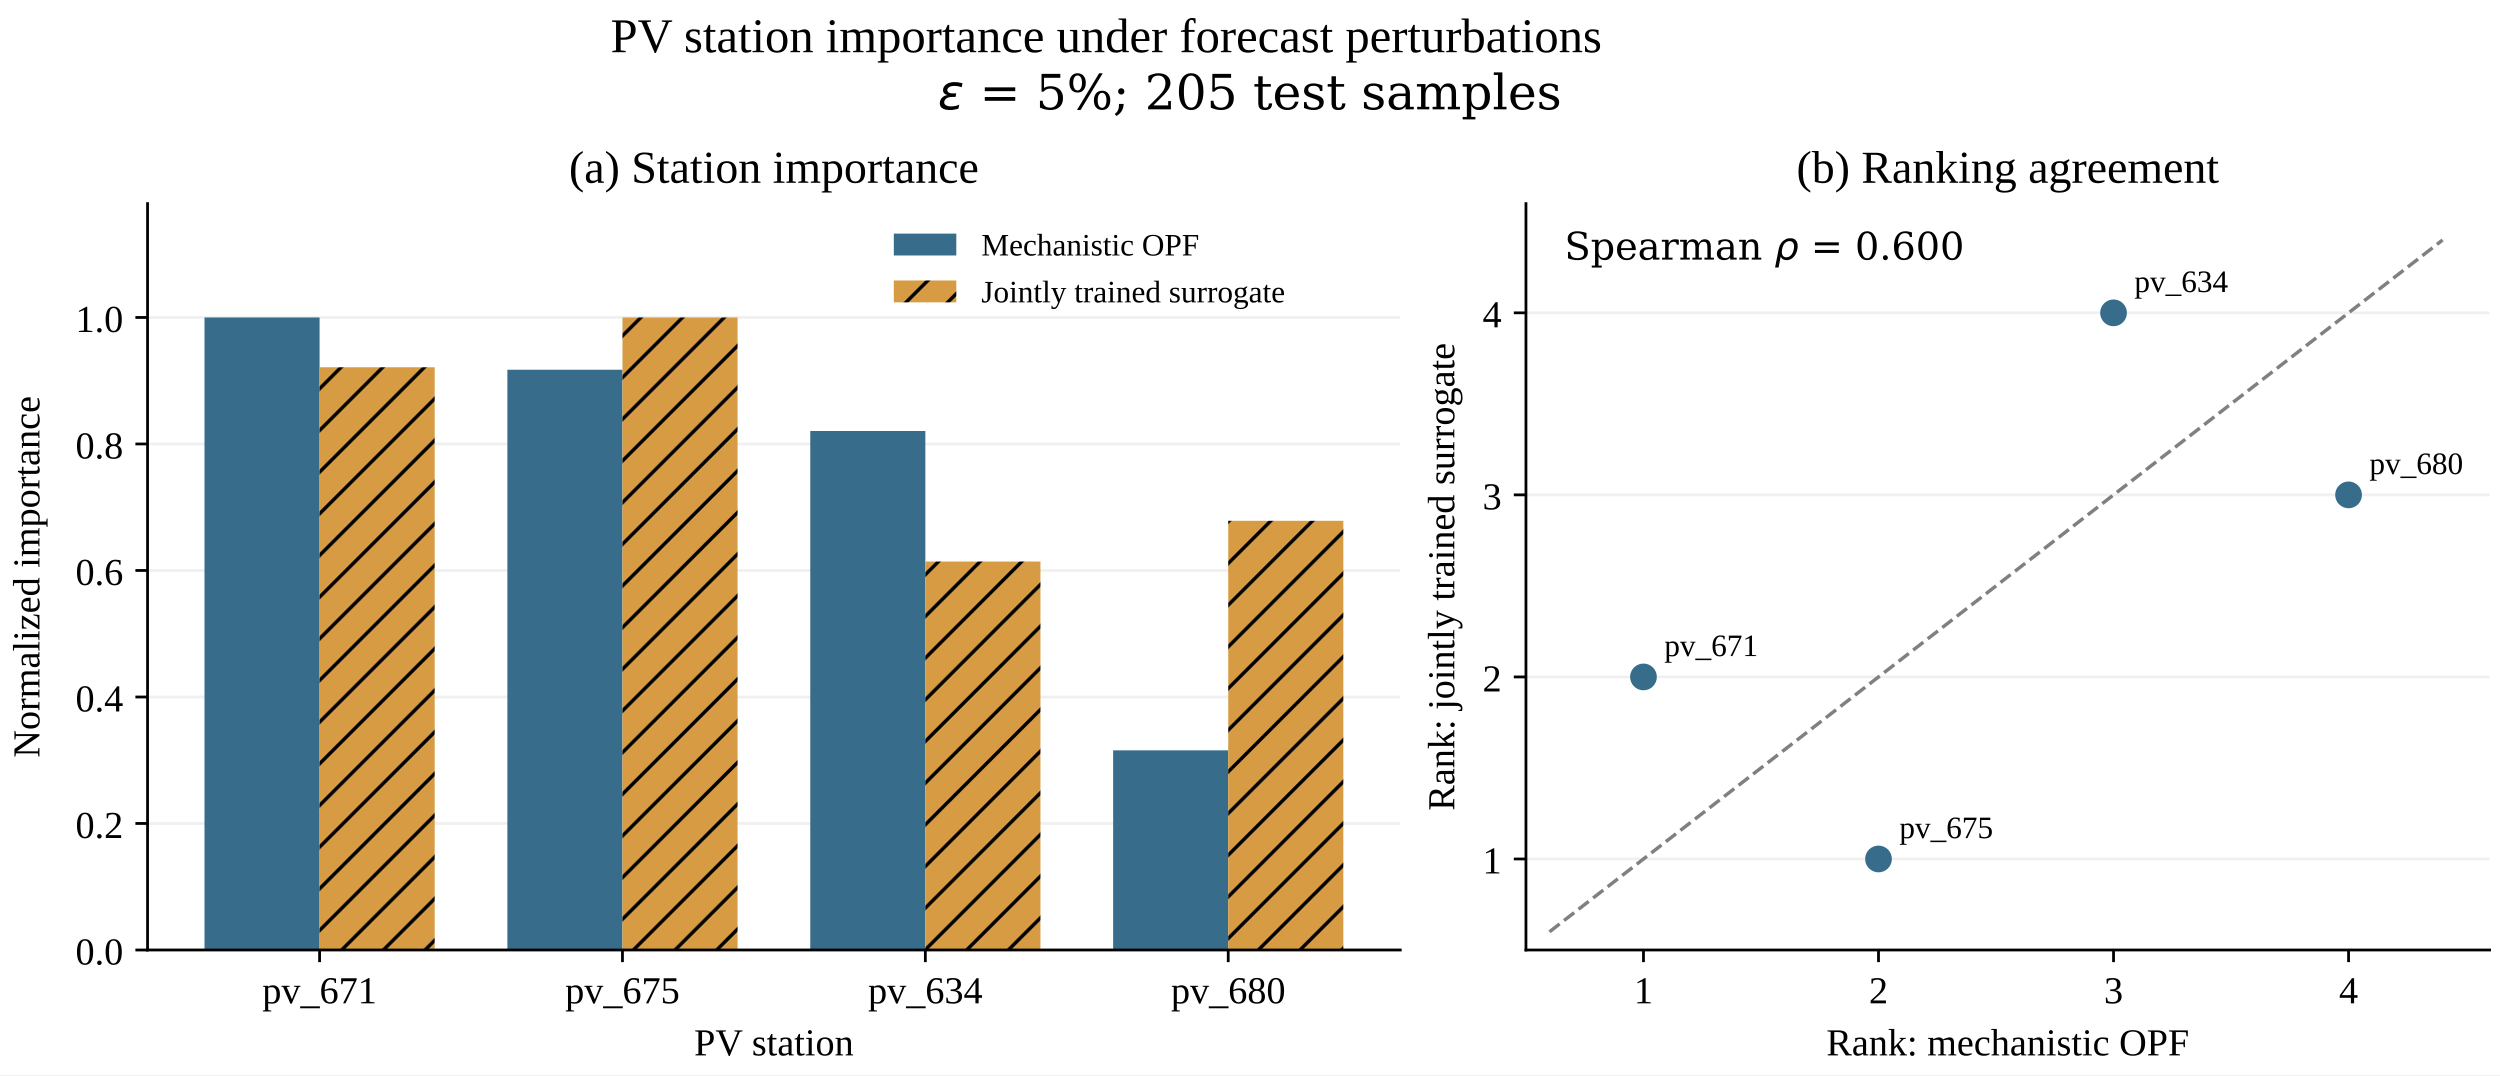
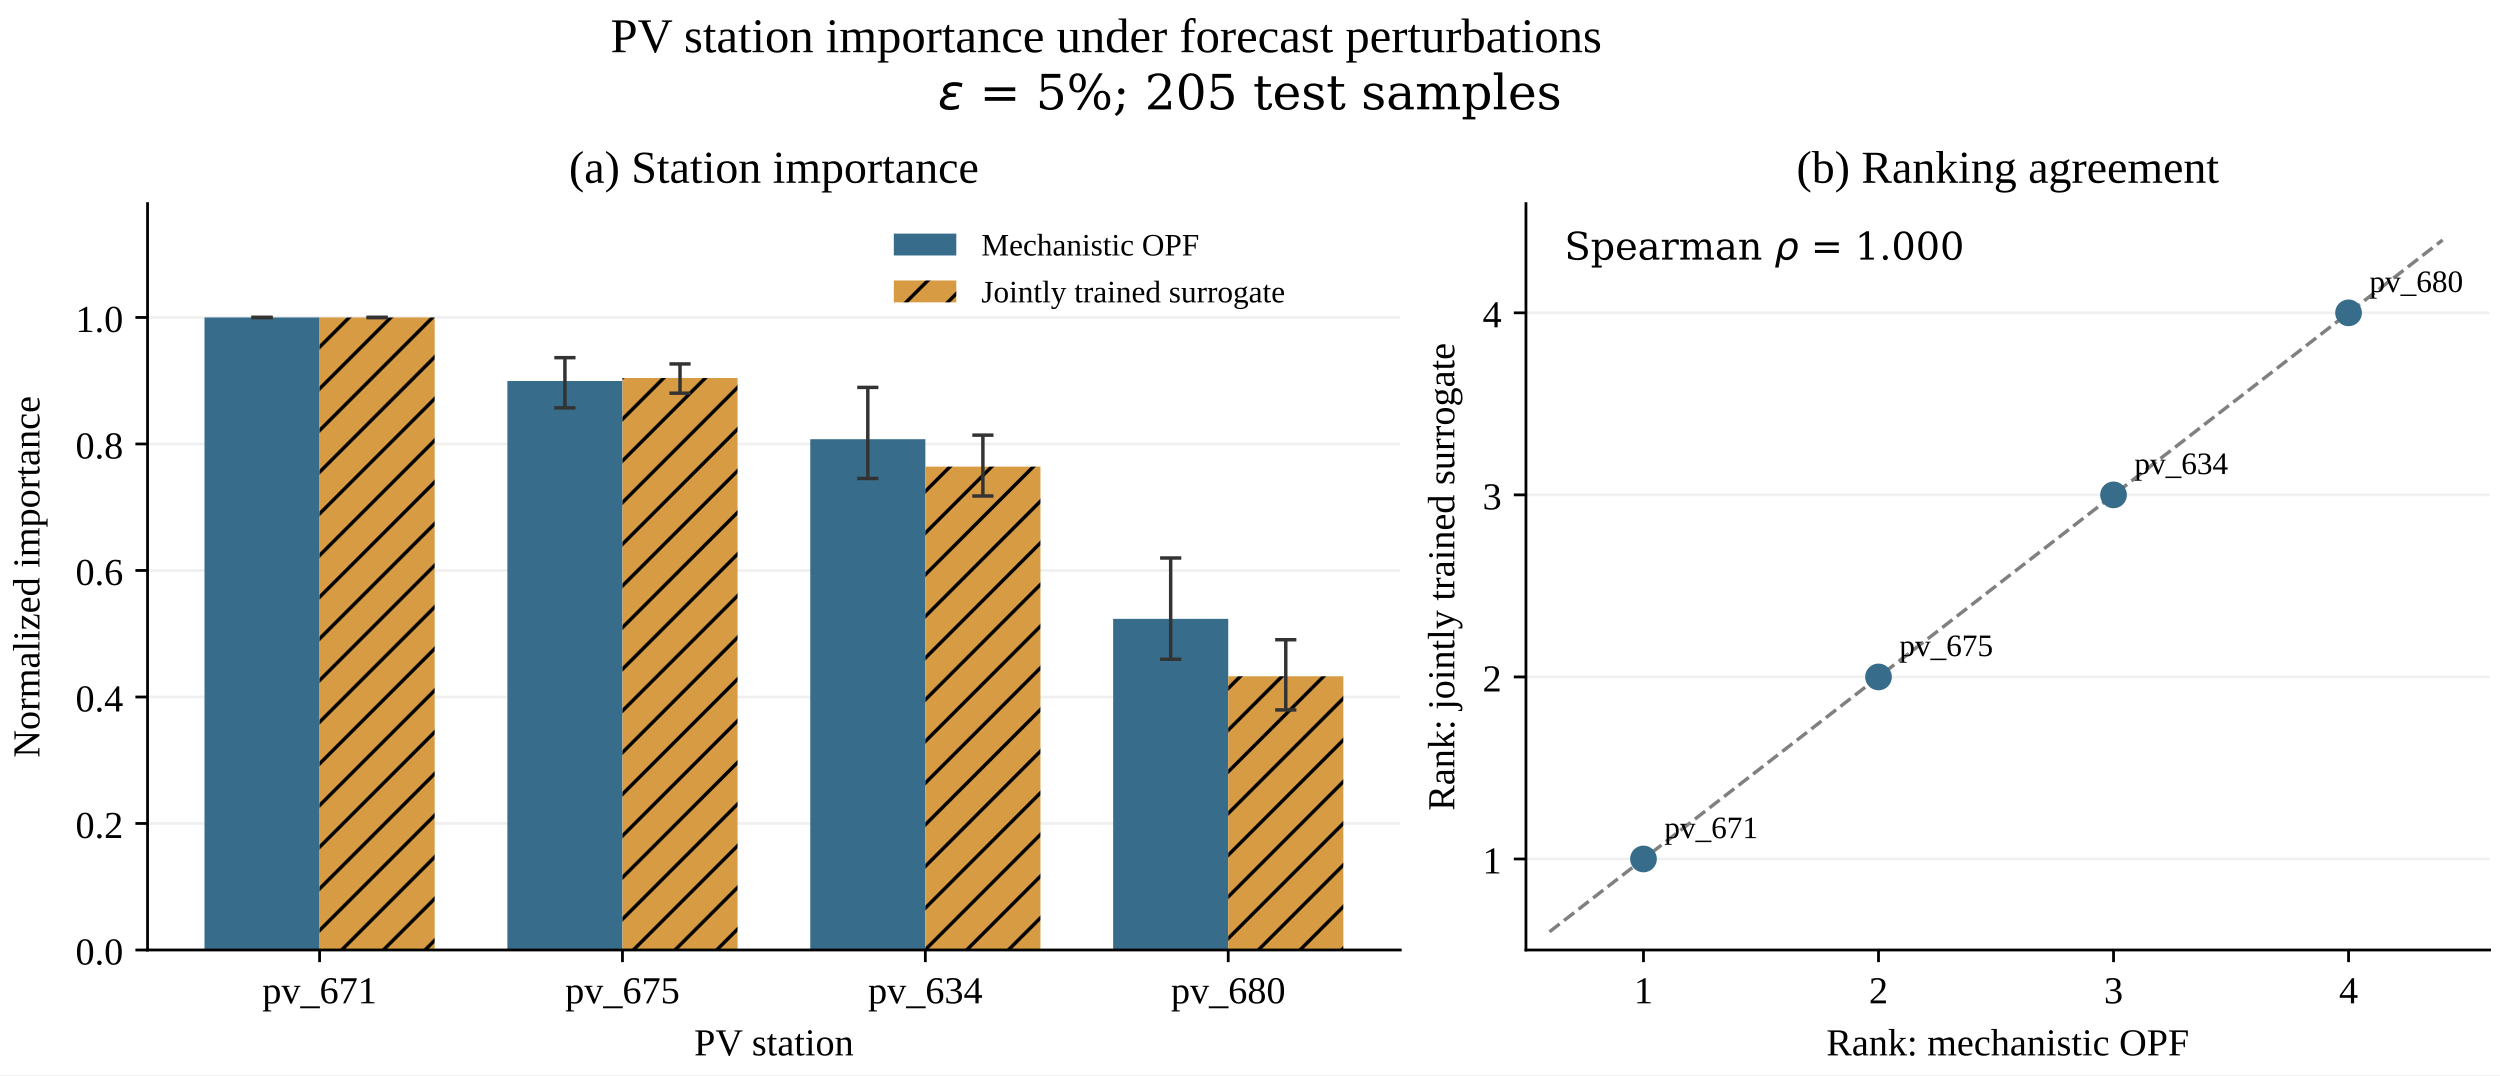
<svg xmlns="http://www.w3.org/2000/svg" xmlns:xlink="http://www.w3.org/1999/xlink" width="720pt" height="309.6pt" viewBox="0 0 720 309.6" version="1.1">
  <defs>
    <style type="text/css">*{stroke-linejoin: round; stroke-linecap: butt}</style>
  </defs>
  <g id="figure_1">
    <g id="patch_1">
      <path d="M 0 309.6  L 720 309.6  L 720 0  L 0 0  z " style="fill: #ffffff" />
    </g>
    <g id="axes_1">
      <g id="patch_2">
        <path d="M 42.495 273.599  L 403.276 273.599  L 403.276 58.641  L 42.495 58.641  z " style="fill: #ffffff" />
      </g>
      <g id="matplotlib.axis_1">
        <g id="xtick_1">
          <g id="line2d_1">
            <defs>
-               <path id="mddd2ad9b0c" d="M 0 0  L 0 3.5  " style="stroke: #000000; stroke-width: 0.8" />
+               <path id="mf6c29b5ae5" d="M 0 0  L 0 3.5  " style="stroke: #000000; stroke-width: 0.8" />
            </defs>
            <g>
-               <use xlink:href="#mddd2ad9b0c" x="92.041" y="273.599" style="stroke: #000000; stroke-width: 0.8" />
+               <use xlink:href="#mf6c29b5ae5" x="92.041" y="273.599" style="stroke: #000000; stroke-width: 0.8" />
            </g>
          </g>
          <g id="text_1">
            <text style="font-size: 11px; font-family: 'Times New Roman', 'DejaVu Serif', serif; text-anchor: middle" x="92.041" y="288.956" transform="rotate(-0 92.04092 288.9563)">pv_671</text>
          </g>
        </g>
        <g id="xtick_2">
          <g id="line2d_2">
            <g>
-               <use xlink:href="#mddd2ad9b0c" x="179.27" y="273.599" style="stroke: #000000; stroke-width: 0.8" />
+               <use xlink:href="#mf6c29b5ae5" x="179.27" y="273.599" style="stroke: #000000; stroke-width: 0.8" />
            </g>
          </g>
          <g id="text_2">
            <text style="font-size: 11px; font-family: 'Times New Roman', 'DejaVu Serif', serif; text-anchor: middle" x="179.27" y="288.956" transform="rotate(-0 179.2705 288.9563)">pv_675</text>
          </g>
        </g>
        <g id="xtick_3">
          <g id="line2d_3">
            <g>
-               <use xlink:href="#mddd2ad9b0c" x="266.5" y="273.599" style="stroke: #000000; stroke-width: 0.8" />
+               <use xlink:href="#mf6c29b5ae5" x="266.5" y="273.599" style="stroke: #000000; stroke-width: 0.8" />
            </g>
          </g>
          <g id="text_3">
            <text style="font-size: 11px; font-family: 'Times New Roman', 'DejaVu Serif', serif; text-anchor: middle" x="266.5" y="288.956" transform="rotate(-0 266.5 288.9563)">pv_634</text>
          </g>
        </g>
        <g id="xtick_4">
          <g id="line2d_4">
            <g>
-               <use xlink:href="#mddd2ad9b0c" x="353.73" y="273.599" style="stroke: #000000; stroke-width: 0.8" />
+               <use xlink:href="#mf6c29b5ae5" x="353.73" y="273.599" style="stroke: #000000; stroke-width: 0.8" />
            </g>
          </g>
          <g id="text_4">
            <text style="font-size: 11px; font-family: 'Times New Roman', 'DejaVu Serif', serif; text-anchor: middle" x="353.73" y="288.956" transform="rotate(-0 353.7296 288.9563)">pv_680</text>
          </g>
        </g>
        <g id="text_5">
          <text style="font-size: 11px; font-family: 'Times New Roman', 'DejaVu Serif', serif; text-anchor: middle" x="222.885" y="303.956" transform="rotate(-0 222.8853 303.9563)">PV station</text>
        </g>
      </g>
      <g id="matplotlib.axis_2">
        <g id="ytick_1">
          <g id="line2d_5">
-             <path d="M 42.495 273.599  L 403.276 273.599  " clip-path="url(#p439eafab8b)" style="fill: none; stroke: #b0b0b0; stroke-opacity: 0.18; stroke-width: 0.8; stroke-linecap: square" />
+             <path d="M 42.495 273.599  L 403.276 273.599  " clip-path="url(#p8a37c44828)" style="fill: none; stroke: #b0b0b0; stroke-opacity: 0.18; stroke-width: 0.8; stroke-linecap: square" />
          </g>
          <g id="line2d_6">
            <defs>
-               <path id="me27ec4653a" d="M 0 0  L -3.5 0  " style="stroke: #000000; stroke-width: 0.8" />
+               <path id="m938378c11b" d="M 0 0  L -3.5 0  " style="stroke: #000000; stroke-width: 0.8" />
            </defs>
            <g>
-               <use xlink:href="#me27ec4653a" x="42.495" y="273.599" style="stroke: #000000; stroke-width: 0.8" />
+               <use xlink:href="#m938378c11b" x="42.495" y="273.599" style="stroke: #000000; stroke-width: 0.8" />
            </g>
          </g>
          <g id="text_6">
            <text style="font-size: 11px; font-family: 'Times New Roman', 'DejaVu Serif', serif; text-anchor: end" x="35.495" y="277.778" transform="rotate(-0 35.49454 277.7776)">0.0</text>
          </g>
        </g>
        <g id="ytick_2">
          <g id="line2d_7">
-             <path d="M 42.495 237.165  L 403.276 237.165  " clip-path="url(#p439eafab8b)" style="fill: none; stroke: #b0b0b0; stroke-opacity: 0.18; stroke-width: 0.8; stroke-linecap: square" />
+             <path d="M 42.495 237.165  L 403.276 237.165  " clip-path="url(#p8a37c44828)" style="fill: none; stroke: #b0b0b0; stroke-opacity: 0.18; stroke-width: 0.8; stroke-linecap: square" />
          </g>
          <g id="line2d_8">
            <g>
-               <use xlink:href="#me27ec4653a" x="42.495" y="237.165" style="stroke: #000000; stroke-width: 0.8" />
+               <use xlink:href="#m938378c11b" x="42.495" y="237.165" style="stroke: #000000; stroke-width: 0.8" />
            </g>
          </g>
          <g id="text_7">
            <text style="font-size: 11px; font-family: 'Times New Roman', 'DejaVu Serif', serif; text-anchor: end" x="35.495" y="241.344" transform="rotate(-0 35.49454 241.344)">0.2</text>
          </g>
        </g>
        <g id="ytick_3">
          <g id="line2d_9">
-             <path d="M 42.495 200.732  L 403.276 200.732  " clip-path="url(#p439eafab8b)" style="fill: none; stroke: #b0b0b0; stroke-opacity: 0.18; stroke-width: 0.8; stroke-linecap: square" />
+             <path d="M 42.495 200.732  L 403.276 200.732  " clip-path="url(#p8a37c44828)" style="fill: none; stroke: #b0b0b0; stroke-opacity: 0.18; stroke-width: 0.8; stroke-linecap: square" />
          </g>
          <g id="line2d_10">
            <g>
-               <use xlink:href="#me27ec4653a" x="42.495" y="200.732" style="stroke: #000000; stroke-width: 0.8" />
+               <use xlink:href="#m938378c11b" x="42.495" y="200.732" style="stroke: #000000; stroke-width: 0.8" />
            </g>
          </g>
          <g id="text_8">
            <text style="font-size: 11px; font-family: 'Times New Roman', 'DejaVu Serif', serif; text-anchor: end" x="35.495" y="204.91" transform="rotate(-0 35.49454 204.9104)">0.4</text>
          </g>
        </g>
        <g id="ytick_4">
          <g id="line2d_11">
-             <path d="M 42.495 164.298  L 403.276 164.298  " clip-path="url(#p439eafab8b)" style="fill: none; stroke: #b0b0b0; stroke-opacity: 0.18; stroke-width: 0.8; stroke-linecap: square" />
+             <path d="M 42.495 164.298  L 403.276 164.298  " clip-path="url(#p8a37c44828)" style="fill: none; stroke: #b0b0b0; stroke-opacity: 0.18; stroke-width: 0.8; stroke-linecap: square" />
          </g>
          <g id="line2d_12">
            <g>
-               <use xlink:href="#me27ec4653a" x="42.495" y="164.298" style="stroke: #000000; stroke-width: 0.8" />
+               <use xlink:href="#m938378c11b" x="42.495" y="164.298" style="stroke: #000000; stroke-width: 0.8" />
            </g>
          </g>
          <g id="text_9">
            <text style="font-size: 11px; font-family: 'Times New Roman', 'DejaVu Serif', serif; text-anchor: end" x="35.495" y="168.477" transform="rotate(-0 35.49454 168.4767)">0.6</text>
          </g>
        </g>
        <g id="ytick_5">
          <g id="line2d_13">
-             <path d="M 42.495 127.864  L 403.276 127.864  " clip-path="url(#p439eafab8b)" style="fill: none; stroke: #b0b0b0; stroke-opacity: 0.18; stroke-width: 0.8; stroke-linecap: square" />
+             <path d="M 42.495 127.864  L 403.276 127.864  " clip-path="url(#p8a37c44828)" style="fill: none; stroke: #b0b0b0; stroke-opacity: 0.18; stroke-width: 0.8; stroke-linecap: square" />
          </g>
          <g id="line2d_14">
            <g>
-               <use xlink:href="#me27ec4653a" x="42.495" y="127.864" style="stroke: #000000; stroke-width: 0.8" />
+               <use xlink:href="#m938378c11b" x="42.495" y="127.864" style="stroke: #000000; stroke-width: 0.8" />
            </g>
          </g>
          <g id="text_10">
            <text style="font-size: 11px; font-family: 'Times New Roman', 'DejaVu Serif', serif; text-anchor: end" x="35.495" y="132.043" transform="rotate(-0 35.49454 132.0431)">0.8</text>
          </g>
        </g>
        <g id="ytick_6">
          <g id="line2d_15">
-             <path d="M 42.495 91.431  L 403.276 91.431  " clip-path="url(#p439eafab8b)" style="fill: none; stroke: #b0b0b0; stroke-opacity: 0.18; stroke-width: 0.8; stroke-linecap: square" />
+             <path d="M 42.495 91.431  L 403.276 91.431  " clip-path="url(#p8a37c44828)" style="fill: none; stroke: #b0b0b0; stroke-opacity: 0.18; stroke-width: 0.8; stroke-linecap: square" />
          </g>
          <g id="line2d_16">
            <g>
-               <use xlink:href="#me27ec4653a" x="42.495" y="91.431" style="stroke: #000000; stroke-width: 0.8" />
+               <use xlink:href="#m938378c11b" x="42.495" y="91.431" style="stroke: #000000; stroke-width: 0.8" />
            </g>
          </g>
          <g id="text_11">
            <text style="font-size: 11px; font-family: 'Times New Roman', 'DejaVu Serif', serif; text-anchor: end" x="35.495" y="95.609" transform="rotate(-0 35.49454 95.60948)">1.0</text>
          </g>
        </g>
        <g id="text_12">
          <text style="font-size: 11px; font-family: 'Times New Roman', 'DejaVu Serif', serif; text-anchor: middle" x="11.359" y="166.12" transform="rotate(-90 11.35852 166.1197)">Normalized importance</text>
        </g>
      </g>
      <g id="patch_3">
-         <path d="M 58.894 273.599  L 92.041 273.599  L 92.041 91.431  L 58.894 91.431  z " clip-path="url(#p439eafab8b)" style="fill: #376d8b" />
+         <path d="M 58.894 273.599  L 92.041 273.599  L 92.041 91.431  L 58.894 91.431  z " clip-path="url(#p8a37c44828)" style="fill: #376d8b" />
      </g>
      <g id="patch_4">
-         <path d="M 146.123 273.599  L 179.27 273.599  L 179.27 106.474  L 146.123 106.474  z " clip-path="url(#p439eafab8b)" style="fill: #376d8b" />
+         <path d="M 146.123 273.599  L 179.27 273.599  L 179.27 109.727  L 146.123 109.727  z " clip-path="url(#p8a37c44828)" style="fill: #376d8b" />
      </g>
      <g id="patch_5">
-         <path d="M 233.353 273.599  L 266.5 273.599  L 266.5 124.131  L 233.353 124.131  z " clip-path="url(#p439eafab8b)" style="fill: #376d8b" />
+         <path d="M 233.353 273.599  L 266.5 273.599  L 266.5 126.482  L 233.353 126.482  z " clip-path="url(#p8a37c44828)" style="fill: #376d8b" />
      </g>
      <g id="patch_6">
-         <path d="M 320.582 273.599  L 353.73 273.599  L 353.73 216.101  L 320.582 216.101  z " clip-path="url(#p439eafab8b)" style="fill: #376d8b" />
+         <path d="M 320.582 273.599  L 353.73 273.599  L 353.73 178.238  L 320.582 178.238  z " clip-path="url(#p8a37c44828)" style="fill: #376d8b" />
      </g>
      <g id="patch_7">
-         <path d="M 92.041 273.599  L 125.188 273.599  L 125.188 105.767  L 92.041 105.767  z " clip-path="url(#p439eafab8b)" style="fill: url(#h7eff3dd9d1)" />
+         <path d="M 92.041 273.599  L 125.188 273.599  L 125.188 91.431  L 92.041 91.431  z " clip-path="url(#p8a37c44828)" style="fill: url(#h0f6445630f)" />
      </g>
      <g id="patch_8">
-         <path d="M 179.27 273.599  L 212.418 273.599  L 212.418 91.431  L 179.27 91.431  z " clip-path="url(#p439eafab8b)" style="fill: url(#h7eff3dd9d1)" />
+         <path d="M 179.27 273.599  L 212.418 273.599  L 212.418 108.863  L 179.27 108.863  z " clip-path="url(#p8a37c44828)" style="fill: url(#h0f6445630f)" />
      </g>
      <g id="patch_9">
-         <path d="M 266.5 273.599  L 299.647 273.599  L 299.647 161.718  L 266.5 161.718  z " clip-path="url(#p439eafab8b)" style="fill: url(#h7eff3dd9d1)" />
+         <path d="M 266.5 273.599  L 299.647 273.599  L 299.647 134.387  L 266.5 134.387  z " clip-path="url(#p8a37c44828)" style="fill: url(#h0f6445630f)" />
      </g>
      <g id="patch_10">
-         <path d="M 353.73 273.599  L 386.877 273.599  L 386.877 149.985  L 353.73 149.985  z " clip-path="url(#p439eafab8b)" style="fill: url(#h7eff3dd9d1)" />
+         <path d="M 353.73 273.599  L 386.877 273.599  L 386.877 194.76  L 353.73 194.76  z " clip-path="url(#p8a37c44828)" style="fill: url(#h0f6445630f)" />
+       </g>
+       <g id="LineCollection_1">
+         <path d="M 75.467 91.431  L 75.467 91.431  " clip-path="url(#p8a37c44828)" style="fill: none; stroke: #333333" />
+         <path d="M 162.697 117.457  L 162.697 103.009  " clip-path="url(#p8a37c44828)" style="fill: none; stroke: #333333" />
+         <path d="M 249.926 137.802  L 249.926 111.573  " clip-path="url(#p8a37c44828)" style="fill: none; stroke: #333333" />
+         <path d="M 337.156 189.86  L 337.156 160.707  " clip-path="url(#p8a37c44828)" style="fill: none; stroke: #333333" />
+       </g>
+       <g id="LineCollection_2">
+         <path d="M 72.414 91.431  L 78.52 91.431  " clip-path="url(#p8a37c44828)" style="fill: none; stroke: #333333" />
+         <path d="M 159.644 117.457  L 165.75 117.457  " clip-path="url(#p8a37c44828)" style="fill: none; stroke: #333333" />
+         <path d="M 246.873 137.802  L 252.979 137.802  " clip-path="url(#p8a37c44828)" style="fill: none; stroke: #333333" />
+         <path d="M 334.103 189.86  L 340.209 189.86  " clip-path="url(#p8a37c44828)" style="fill: none; stroke: #333333" />
+       </g>
+       <g id="LineCollection_3">
+         <path d="M 72.414 91.431  L 78.52 91.431  " clip-path="url(#p8a37c44828)" style="fill: none; stroke: #333333" />
+         <path d="M 159.644 103.009  L 165.75 103.009  " clip-path="url(#p8a37c44828)" style="fill: none; stroke: #333333" />
+         <path d="M 246.873 111.573  L 252.979 111.573  " clip-path="url(#p8a37c44828)" style="fill: none; stroke: #333333" />
+         <path d="M 334.103 160.707  L 340.209 160.707  " clip-path="url(#p8a37c44828)" style="fill: none; stroke: #333333" />
+       </g>
+       <g id="LineCollection_4">
+         <path d="M 108.615 91.431  L 108.615 91.431  " clip-path="url(#p8a37c44828)" style="fill: none; stroke: #333333" />
+         <path d="M 195.844 113.244  L 195.844 104.814  " clip-path="url(#p8a37c44828)" style="fill: none; stroke: #333333" />
+         <path d="M 283.074 142.847  L 283.074 125.32  " clip-path="url(#p8a37c44828)" style="fill: none; stroke: #333333" />
+         <path d="M 370.303 204.468  L 370.303 184.251  " clip-path="url(#p8a37c44828)" style="fill: none; stroke: #333333" />
+       </g>
+       <g id="LineCollection_5">
+         <path d="M 105.562 91.431  L 111.668 91.431  " clip-path="url(#p8a37c44828)" style="fill: none; stroke: #333333" />
+         <path d="M 192.791 113.244  L 198.897 113.244  " clip-path="url(#p8a37c44828)" style="fill: none; stroke: #333333" />
+         <path d="M 280.021 142.847  L 286.127 142.847  " clip-path="url(#p8a37c44828)" style="fill: none; stroke: #333333" />
+         <path d="M 367.25 204.468  L 373.356 204.468  " clip-path="url(#p8a37c44828)" style="fill: none; stroke: #333333" />
+       </g>
+       <g id="LineCollection_6">
+         <path d="M 105.562 91.431  L 111.668 91.431  " clip-path="url(#p8a37c44828)" style="fill: none; stroke: #333333" />
+         <path d="M 192.791 104.814  L 198.897 104.814  " clip-path="url(#p8a37c44828)" style="fill: none; stroke: #333333" />
+         <path d="M 280.021 125.32  L 286.127 125.32  " clip-path="url(#p8a37c44828)" style="fill: none; stroke: #333333" />
+         <path d="M 367.25 184.251  L 373.356 184.251  " clip-path="url(#p8a37c44828)" style="fill: none; stroke: #333333" />
      </g>
      <g id="patch_11">
        <path d="M 42.495 273.599  L 42.495 58.641  " style="fill: none; stroke: #000000; stroke-width: 0.8; stroke-linejoin: miter; stroke-linecap: square" />
      </g>
      <g id="patch_12">
        <path d="M 42.495 273.599  L 403.276 273.599  " style="fill: none; stroke: #000000; stroke-width: 0.8; stroke-linejoin: miter; stroke-linecap: square" />
      </g>
      <g id="text_13">
        <text style="font-size: 13.2px; font-family: 'Times New Roman', 'DejaVu Serif', serif; text-anchor: middle" x="222.885" y="52.641" transform="rotate(-0 222.8853 52.6405)">(a) Station importance</text>
      </g>
      <g id="legend_1">
        <g id="patch_13">
          <path d="M 257.417 73.579  L 275.417 73.579  L 275.417 67.279  L 257.417 67.279  z " style="fill: #376d8b" />
        </g>
        <g id="text_14">
          <text style="font-size: 9px; font-family: 'Times New Roman', 'DejaVu Serif', serif; text-anchor: start" x="282.617" y="73.579" transform="rotate(-0 282.6169 73.57909)">Mechanistic OPF</text>
        </g>
        <g id="patch_14">
-           <path d="M 257.417 87.08  L 275.417 87.08  L 275.417 80.78  L 257.417 80.78  z " style="fill: url(#h7eff3dd9d1)" />
+           <path d="M 257.417 87.08  L 275.417 87.08  L 275.417 80.78  L 257.417 80.78  z " style="fill: url(#h0f6445630f)" />
        </g>
        <g id="text_15">
          <text style="font-size: 9px; font-family: 'Times New Roman', 'DejaVu Serif', serif; text-anchor: start" x="282.617" y="87.08" transform="rotate(-0 282.6169 87.0798)">Jointly trained surrogate</text>
        </g>
      </g>
    </g>
    <g id="axes_2">
      <g id="patch_15">
        <path d="M 439.476 273.599  L 717 273.599  L 717 58.641  L 439.476 58.641  z " style="fill: #ffffff" />
      </g>
      <g id="matplotlib.axis_3">
        <g id="xtick_5">
          <g id="line2d_17">
            <g>
-               <use xlink:href="#mddd2ad9b0c" x="473.32" y="273.599" style="stroke: #000000; stroke-width: 0.8" />
+               <use xlink:href="#mf6c29b5ae5" x="473.32" y="273.599" style="stroke: #000000; stroke-width: 0.8" />
            </g>
          </g>
          <g id="text_16">
            <text style="font-size: 11px; font-family: 'Times New Roman', 'DejaVu Serif', serif; text-anchor: middle" x="473.32" y="288.956" transform="rotate(-0 473.32 288.9563)">1</text>
          </g>
        </g>
        <g id="xtick_6">
          <g id="line2d_18">
            <g>
-               <use xlink:href="#mddd2ad9b0c" x="541.009" y="273.599" style="stroke: #000000; stroke-width: 0.8" />
+               <use xlink:href="#mf6c29b5ae5" x="541.009" y="273.599" style="stroke: #000000; stroke-width: 0.8" />
            </g>
          </g>
          <g id="text_17">
            <text style="font-size: 11px; font-family: 'Times New Roman', 'DejaVu Serif', serif; text-anchor: middle" x="541.009" y="288.956" transform="rotate(-0 541.0088 288.9563)">2</text>
          </g>
        </g>
        <g id="xtick_7">
          <g id="line2d_19">
            <g>
-               <use xlink:href="#mddd2ad9b0c" x="608.698" y="273.599" style="stroke: #000000; stroke-width: 0.8" />
+               <use xlink:href="#mf6c29b5ae5" x="608.698" y="273.599" style="stroke: #000000; stroke-width: 0.8" />
            </g>
          </g>
          <g id="text_18">
            <text style="font-size: 11px; font-family: 'Times New Roman', 'DejaVu Serif', serif; text-anchor: middle" x="608.698" y="288.956" transform="rotate(-0 608.6976 288.9563)">3</text>
          </g>
        </g>
        <g id="xtick_8">
          <g id="line2d_20">
            <g>
-               <use xlink:href="#mddd2ad9b0c" x="676.386" y="273.599" style="stroke: #000000; stroke-width: 0.8" />
+               <use xlink:href="#mf6c29b5ae5" x="676.386" y="273.599" style="stroke: #000000; stroke-width: 0.8" />
            </g>
          </g>
          <g id="text_19">
            <text style="font-size: 11px; font-family: 'Times New Roman', 'DejaVu Serif', serif; text-anchor: middle" x="676.386" y="288.956" transform="rotate(-0 676.3865 288.9563)">4</text>
          </g>
        </g>
        <g id="text_20">
          <text style="font-size: 11px; font-family: 'Times New Roman', 'DejaVu Serif', serif; text-anchor: middle" x="578.238" y="303.957" transform="rotate(-0 578.2377 303.9572)">Rank: mechanistic OPF</text>
        </g>
      </g>
      <g id="matplotlib.axis_4">
        <g id="ytick_7">
          <g id="line2d_21">
-             <path d="M 439.476 247.384  L 717 247.384  " clip-path="url(#p0114ad5486)" style="fill: none; stroke: #b0b0b0; stroke-opacity: 0.18; stroke-width: 0.8; stroke-linecap: square" />
+             <path d="M 439.476 247.384  L 717 247.384  " clip-path="url(#pcf2a11ba98)" style="fill: none; stroke: #b0b0b0; stroke-opacity: 0.18; stroke-width: 0.8; stroke-linecap: square" />
          </g>
          <g id="line2d_22">
            <g>
-               <use xlink:href="#me27ec4653a" x="439.476" y="247.384" style="stroke: #000000; stroke-width: 0.8" />
+               <use xlink:href="#m938378c11b" x="439.476" y="247.384" style="stroke: #000000; stroke-width: 0.8" />
            </g>
          </g>
          <g id="text_21">
            <text style="font-size: 11px; font-family: 'Times New Roman', 'DejaVu Serif', serif; text-anchor: end" x="432.476" y="251.563" transform="rotate(-0 432.4756 251.5632)">1</text>
          </g>
        </g>
        <g id="ytick_8">
          <g id="line2d_23">
-             <path d="M 439.476 194.956  L 717 194.956  " clip-path="url(#p0114ad5486)" style="fill: none; stroke: #b0b0b0; stroke-opacity: 0.18; stroke-width: 0.8; stroke-linecap: square" />
+             <path d="M 439.476 194.956  L 717 194.956  " clip-path="url(#pcf2a11ba98)" style="fill: none; stroke: #b0b0b0; stroke-opacity: 0.18; stroke-width: 0.8; stroke-linecap: square" />
          </g>
          <g id="line2d_24">
            <g>
-               <use xlink:href="#me27ec4653a" x="439.476" y="194.956" style="stroke: #000000; stroke-width: 0.8" />
+               <use xlink:href="#m938378c11b" x="439.476" y="194.956" style="stroke: #000000; stroke-width: 0.8" />
            </g>
          </g>
          <g id="text_22">
            <text style="font-size: 11px; font-family: 'Times New Roman', 'DejaVu Serif', serif; text-anchor: end" x="432.476" y="199.134" transform="rotate(-0 432.4756 199.1343)">2</text>
          </g>
        </g>
        <g id="ytick_9">
          <g id="line2d_25">
-             <path d="M 439.476 142.527  L 717 142.527  " clip-path="url(#p0114ad5486)" style="fill: none; stroke: #b0b0b0; stroke-opacity: 0.18; stroke-width: 0.8; stroke-linecap: square" />
+             <path d="M 439.476 142.527  L 717 142.527  " clip-path="url(#pcf2a11ba98)" style="fill: none; stroke: #b0b0b0; stroke-opacity: 0.18; stroke-width: 0.8; stroke-linecap: square" />
          </g>
          <g id="line2d_26">
            <g>
-               <use xlink:href="#me27ec4653a" x="439.476" y="142.527" style="stroke: #000000; stroke-width: 0.8" />
+               <use xlink:href="#m938378c11b" x="439.476" y="142.527" style="stroke: #000000; stroke-width: 0.8" />
            </g>
          </g>
          <g id="text_23">
            <text style="font-size: 11px; font-family: 'Times New Roman', 'DejaVu Serif', serif; text-anchor: end" x="432.476" y="146.705" transform="rotate(-0 432.4756 146.7054)">3</text>
          </g>
        </g>
        <g id="ytick_10">
          <g id="line2d_27">
-             <path d="M 439.476 90.098  L 717 90.098  " clip-path="url(#p0114ad5486)" style="fill: none; stroke: #b0b0b0; stroke-opacity: 0.18; stroke-width: 0.8; stroke-linecap: square" />
+             <path d="M 439.476 90.098  L 717 90.098  " clip-path="url(#pcf2a11ba98)" style="fill: none; stroke: #b0b0b0; stroke-opacity: 0.18; stroke-width: 0.8; stroke-linecap: square" />
          </g>
          <g id="line2d_28">
            <g>
-               <use xlink:href="#me27ec4653a" x="439.476" y="90.098" style="stroke: #000000; stroke-width: 0.8" />
+               <use xlink:href="#m938378c11b" x="439.476" y="90.098" style="stroke: #000000; stroke-width: 0.8" />
            </g>
          </g>
          <g id="text_24">
            <text style="font-size: 11px; font-family: 'Times New Roman', 'DejaVu Serif', serif; text-anchor: end" x="432.476" y="94.277" transform="rotate(-0 432.4756 94.27654)">4</text>
          </g>
        </g>
        <g id="text_25">
          <text style="font-size: 11px; font-family: 'Times New Roman', 'DejaVu Serif', serif; text-anchor: middle" x="418.834" y="166.12" transform="rotate(-90 418.8343 166.1197)">Rank: jointly trained surrogate</text>
        </g>
      </g>
      <g id="line2d_29">
-         <path d="M 446.244 268.356  L 703.462 69.126  " clip-path="url(#p0114ad5486)" style="fill: none; stroke-dasharray: 3.7,1.6; stroke-dashoffset: 0; stroke: #808080" />
+         <path d="M 446.244 268.356  L 703.462 69.126  " clip-path="url(#pcf2a11ba98)" style="fill: none; stroke-dasharray: 3.7,1.6; stroke-dashoffset: 0; stroke: #808080" />
      </g>
      <g id="patch_16">
        <path d="M 439.476 273.599  L 439.476 58.641  " style="fill: none; stroke: #000000; stroke-width: 0.8; stroke-linejoin: miter; stroke-linecap: square" />
      </g>
      <g id="patch_17">
        <path d="M 439.476 273.599  L 717 273.599  " style="fill: none; stroke: #000000; stroke-width: 0.8; stroke-linejoin: miter; stroke-linecap: square" />
      </g>
      <g id="PathCollection_1">
        <defs>
-           <path id="m6ebc036090" d="M 0 3.354  C 0.89 3.354 1.743 3.001 2.372 2.372  C 3.001 1.743 3.354 0.89 3.354 0  C 3.354 -0.89 3.001 -1.743 2.372 -2.372  C 1.743 -3.001 0.89 -3.354 0 -3.354  C -0.89 -3.354 -1.743 -3.001 -2.372 -2.372  C -3.001 -1.743 -3.354 -0.89 -3.354 0  C -3.354 0.89 -3.001 1.743 -2.372 2.372  C -1.743 3.001 -0.89 3.354 0 3.354  z " style="stroke: #376d8b" />
+           <path id="m2e3d20b0fc" d="M 0 3.354  C 0.89 3.354 1.743 3.001 2.372 2.372  C 3.001 1.743 3.354 0.89 3.354 0  C 3.354 -0.89 3.001 -1.743 2.372 -2.372  C 1.743 -3.001 0.89 -3.354 0 -3.354  C -0.89 -3.354 -1.743 -3.001 -2.372 -2.372  C -3.001 -1.743 -3.354 -0.89 -3.354 0  C -3.354 0.89 -3.001 1.743 -2.372 2.372  C -1.743 3.001 -0.89 3.354 0 3.354  z " style="stroke: #376d8b" />
        </defs>
-         <g clip-path="url(#p0114ad5486)">
-           <use xlink:href="#m6ebc036090" x="608.698" y="90.098" style="fill: #376d8b; stroke: #376d8b" />
-           <use xlink:href="#m6ebc036090" x="473.32" y="194.956" style="fill: #376d8b; stroke: #376d8b" />
-           <use xlink:href="#m6ebc036090" x="541.009" y="247.384" style="fill: #376d8b; stroke: #376d8b" />
-           <use xlink:href="#m6ebc036090" x="676.386" y="142.527" style="fill: #376d8b; stroke: #376d8b" />
+         <g clip-path="url(#pcf2a11ba98)">
+           <use xlink:href="#m2e3d20b0fc" x="608.698" y="142.527" style="fill: #376d8b; stroke: #376d8b" />
+           <use xlink:href="#m2e3d20b0fc" x="473.32" y="247.384" style="fill: #376d8b; stroke: #376d8b" />
+           <use xlink:href="#m2e3d20b0fc" x="541.009" y="194.956" style="fill: #376d8b; stroke: #376d8b" />
+           <use xlink:href="#m2e3d20b0fc" x="676.386" y="90.098" style="fill: #376d8b; stroke: #376d8b" />
        </g>
      </g>
      <g id="text_26">
-         <text style="font-size: 9px; font-family: 'Times New Roman', 'DejaVu Serif', serif; text-anchor: start" x="614.698" y="84.098" transform="rotate(-0 614.6976 84.09783)">pv_634</text>
+         <text style="font-size: 9px; font-family: 'Times New Roman', 'DejaVu Serif', serif; text-anchor: start" x="614.698" y="136.527" transform="rotate(-0 614.6976 136.5267)">pv_634</text>
      </g>
      <g id="text_27">
-         <text style="font-size: 9px; font-family: 'Times New Roman', 'DejaVu Serif', serif; text-anchor: start" x="479.32" y="188.956" transform="rotate(-0 479.32 188.9556)">pv_671</text>
+         <text style="font-size: 9px; font-family: 'Times New Roman', 'DejaVu Serif', serif; text-anchor: start" x="479.32" y="241.384" transform="rotate(-0 479.32 241.3845)">pv_671</text>
      </g>
      <g id="text_28">
-         <text style="font-size: 9px; font-family: 'Times New Roman', 'DejaVu Serif', serif; text-anchor: start" x="547.009" y="241.384" transform="rotate(-0 547.0088 241.3845)">pv_675</text>
+         <text style="font-size: 9px; font-family: 'Times New Roman', 'DejaVu Serif', serif; text-anchor: start" x="547.009" y="188.956" transform="rotate(-0 547.0088 188.9556)">pv_675</text>
      </g>
      <g id="text_29">
-         <text style="font-size: 9px; font-family: 'Times New Roman', 'DejaVu Serif', serif; text-anchor: start" x="682.386" y="136.527" transform="rotate(-0 682.3865 136.5267)">pv_680</text>
+         <text style="font-size: 9px; font-family: 'Times New Roman', 'DejaVu Serif', serif; text-anchor: start" x="682.386" y="84.098" transform="rotate(-0 682.3865 84.09783)">pv_680</text>
      </g>
      <g id="text_30">
        <g transform="translate(450.5765 75.59626)">
          <text>
            <tspan x="0" y="-0.828" style="font-size: 11px; font-family: 'DejaVu Serif'">S</tspan>
            <tspan x="7.536" y="-0.828" style="font-size: 11px; font-family: 'DejaVu Serif'">p</tspan>
            <tspan x="14.577" y="-0.828" style="font-size: 11px; font-family: 'DejaVu Serif'">e</tspan>
            <tspan x="21.087" y="-0.828" style="font-size: 11px; font-family: 'DejaVu Serif'">a</tspan>
            <tspan x="27.645" y="-0.828" style="font-size: 11px; font-family: 'DejaVu Serif'">r</tspan>
            <tspan x="32.903" y="-0.828" style="font-size: 11px; font-family: 'DejaVu Serif'">m</tspan>
            <tspan x="43.334" y="-0.828" style="font-size: 11px; font-family: 'DejaVu Serif'">a</tspan>
            <tspan x="49.892" y="-0.828" style="font-size: 11px; font-family: 'DejaVu Serif'">n</tspan>
            <tspan x="56.977" y="-0.828" style="font-size: 11px; font-family: 'DejaVu Serif'"> </tspan>
            <tspan x="67.456" y="-0.828" style="font-size: 11px; font-family: 'DejaVu Serif'"> </tspan>
            <tspan x="70.952" y="-0.828" style="font-size: 11px; font-family: 'DejaVu Serif'">=</tspan>
            <tspan x="80.169" y="-0.828" style="font-size: 11px; font-family: 'DejaVu Serif'"> </tspan>
-             <tspan x="83.666" y="-0.828" style="font-size: 11px; font-family: 'DejaVu Serif'">0</tspan>
+             <tspan x="83.666" y="-0.828" style="font-size: 11px; font-family: 'DejaVu Serif'">1</tspan>
            <tspan x="90.664" y="-0.828" style="font-size: 11px; font-family: 'DejaVu Serif'">.</tspan>
-             <tspan x="94.161" y="-0.828" style="font-size: 11px; font-family: 'DejaVu Serif'">6</tspan>
+             <tspan x="94.161" y="-0.828" style="font-size: 11px; font-family: 'DejaVu Serif'">0</tspan>
            <tspan x="101.159" y="-0.828" style="font-size: 11px; font-family: 'DejaVu Serif'">0</tspan>
            <tspan x="108.158" y="-0.828" style="font-size: 11px; font-family: 'DejaVu Serif'">0</tspan>
            <tspan x="60.473" y="-0.828" style="font-style: oblique; font-size: 11px; font-family: 'DejaVu Sans'">ρ</tspan>
          </text>
        </g>
      </g>
      <g id="text_31">
        <text style="font-size: 13.2px; font-family: 'Times New Roman', 'DejaVu Serif', serif; text-anchor: middle" x="578.238" y="52.641" transform="rotate(-0 578.2377 52.6405)">(b) Ranking agreement</text>
      </g>
    </g>
    <g id="text_32">
      <text style="font-size: 14px; font-family: 'Times New Roman', 'DejaVu Serif', serif" transform="translate(175.8431 15.03942)">PV station importance under forecast perturbations</text>
      <g transform="translate(270.12 31.84543)">
        <text>
          <tspan x="0" y="-0.359" style="font-style: oblique; font-size: 14px; font-family: 'DejaVu Sans'">ε</tspan>
          <tspan x="7.567" y="-0.359" style="font-size: 14px; font-family: 'DejaVu Serif'"> </tspan>
          <tspan x="12.018" y="-0.359" style="font-size: 14px; font-family: 'DejaVu Serif'">=</tspan>
          <tspan x="23.748" y="-0.359" style="font-size: 14px; font-family: 'DejaVu Serif'"> </tspan>
          <tspan x="28.198" y="-0.359" style="font-size: 14px; font-family: 'DejaVu Serif'">5</tspan>
          <tspan x="37.105" y="-0.359" style="font-size: 14px; font-family: 'DejaVu Serif'">%</tspan>
          <tspan x="50.408" y="-0.359" style="font-size: 14px; font-family: 'DejaVu Serif'">;</tspan>
          <tspan x="55.125" y="-0.359" style="font-size: 14px; font-family: 'DejaVu Serif'"> </tspan>
          <tspan x="59.575" y="-0.359" style="font-size: 14px; font-family: 'DejaVu Serif'">2</tspan>
          <tspan x="68.482" y="-0.359" style="font-size: 14px; font-family: 'DejaVu Serif'">0</tspan>
          <tspan x="77.39" y="-0.359" style="font-size: 14px; font-family: 'DejaVu Serif'">5</tspan>
          <tspan x="86.297" y="-0.359" style="font-size: 14px; font-family: 'DejaVu Serif'"> </tspan>
          <tspan x="90.747" y="-0.359" style="font-size: 14px; font-family: 'DejaVu Serif'">t</tspan>
          <tspan x="96.373" y="-0.359" style="font-size: 14px; font-family: 'DejaVu Serif'">e</tspan>
          <tspan x="104.658" y="-0.359" style="font-size: 14px; font-family: 'DejaVu Serif'">s</tspan>
          <tspan x="111.843" y="-0.359" style="font-size: 14px; font-family: 'DejaVu Serif'">t</tspan>
          <tspan x="117.469" y="-0.359" style="font-size: 14px; font-family: 'DejaVu Serif'"> </tspan>
          <tspan x="121.919" y="-0.359" style="font-size: 14px; font-family: 'DejaVu Serif'">s</tspan>
          <tspan x="129.104" y="-0.359" style="font-size: 14px; font-family: 'DejaVu Serif'">a</tspan>
          <tspan x="137.45" y="-0.359" style="font-size: 14px; font-family: 'DejaVu Serif'">m</tspan>
          <tspan x="150.726" y="-0.359" style="font-size: 14px; font-family: 'DejaVu Serif'">p</tspan>
          <tspan x="159.688" y="-0.359" style="font-size: 14px; font-family: 'DejaVu Serif'">l</tspan>
          <tspan x="164.165" y="-0.359" style="font-size: 14px; font-family: 'DejaVu Serif'">e</tspan>
          <tspan x="172.45" y="-0.359" style="font-size: 14px; font-family: 'DejaVu Serif'">s</tspan>
        </text>
      </g>
    </g>
  </g>
  <defs>
-     <clipPath id="p439eafab8b">
+     <clipPath id="p8a37c44828">
      <rect x="42.495" y="58.641" width="360.781" height="214.958" />
    </clipPath>
-     <clipPath id="p0114ad5486">
+     <clipPath id="pcf2a11ba98">
      <rect x="439.476" y="58.641" width="277.524" height="214.958" />
    </clipPath>
  </defs>
  <defs>
-     <pattern id="h7eff3dd9d1" patternUnits="userSpaceOnUse" x="0" y="0" width="72" height="72">
+     <pattern id="h0f6445630f" patternUnits="userSpaceOnUse" x="0" y="0" width="72" height="72">
      <rect x="0" y="0" width="73" height="73" fill="#d69b43" />
      <path d="M -36 36  L 36 -36  M -30 42  L 42 -30  M -24 48  L 48 -24  M -18 54  L 54 -18  M -12 60  L 60 -12  M -6 66  L 66 -6  M 0 72  L 72 0  M 6 78  L 78 6  M 12 84  L 84 12  M 18 90  L 90 18  M 24 96  L 96 24  M 30 102  L 102 30  M 36 108  L 108 36  " style="fill: #000000; stroke: #000000; stroke-width: 1.0; stroke-linecap: butt; stroke-linejoin: miter" />
    </pattern>
  </defs>
</svg>
